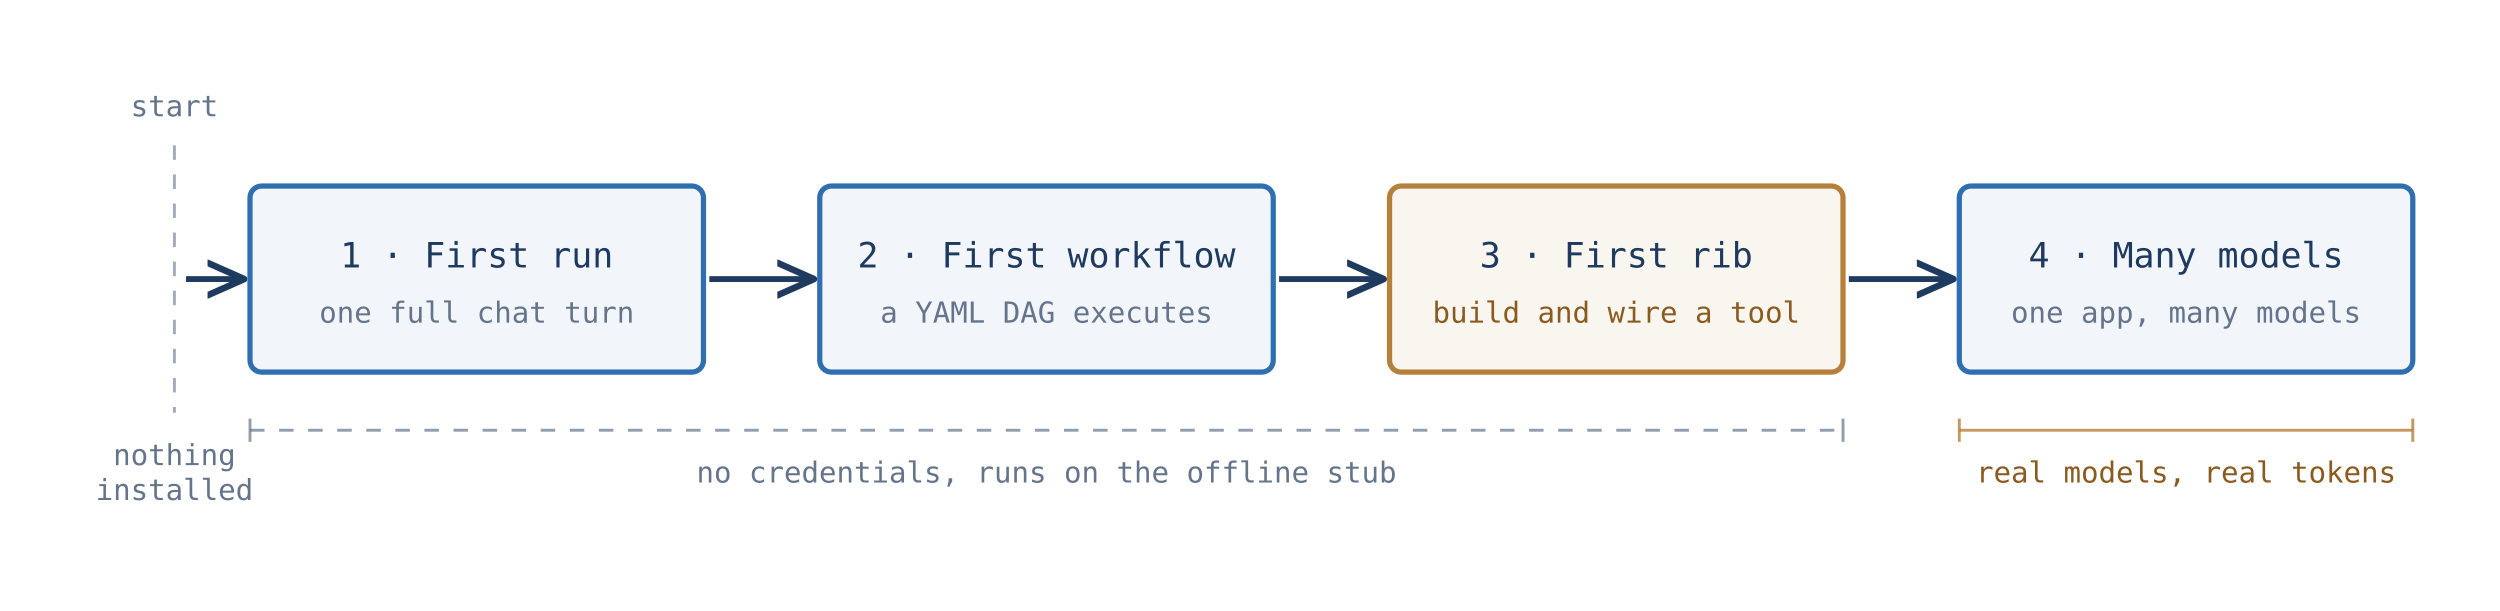
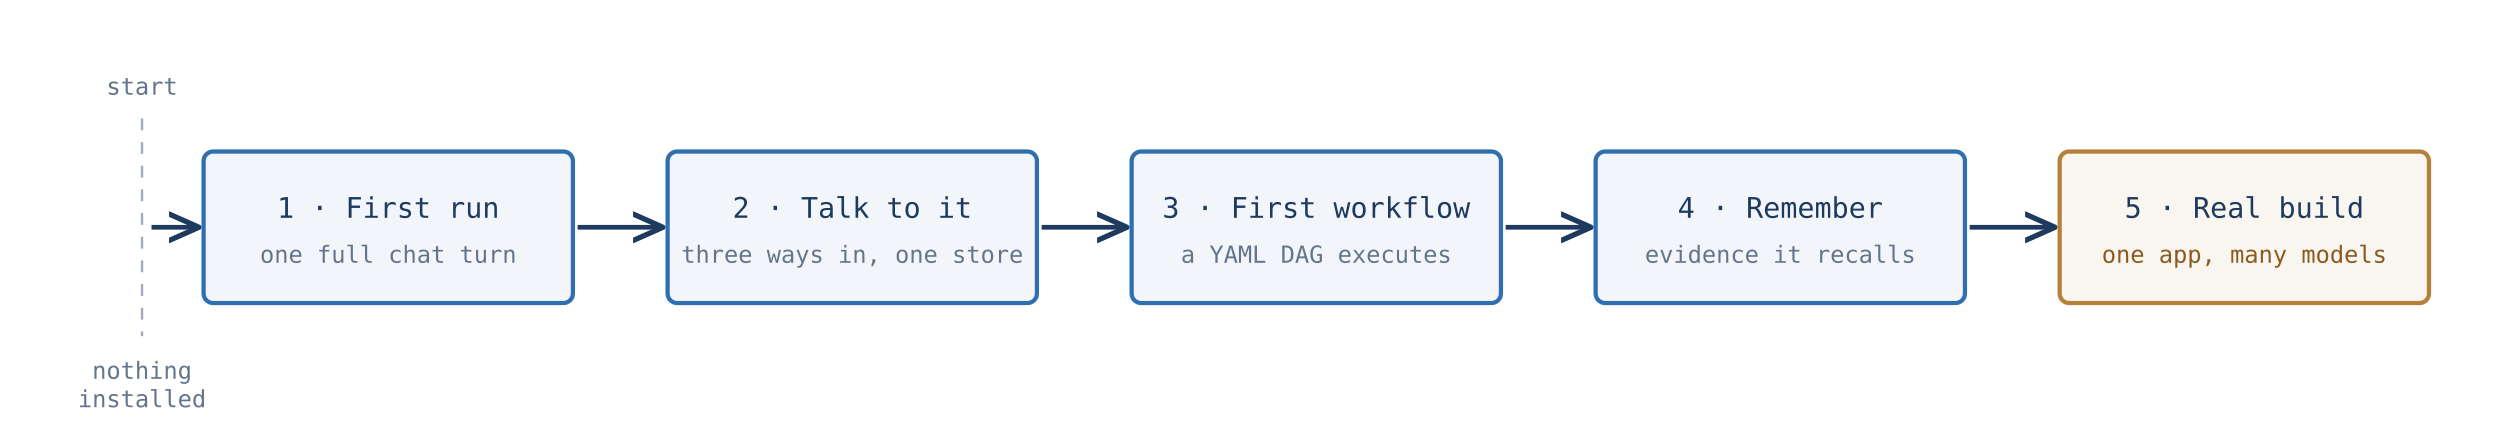
- <svg xmlns="http://www.w3.org/2000/svg" viewBox="0 0 860 210" role="img" aria-label="The four-stop tutorial rail. Starting from nothing installed, the rail runs left to right through four stops: 1 First run (one full chat turn), 2 First workflow (a YAML DAG executes), 3 First rib (build and wire a tool), and 4 Many models (one app, many models). The first three stops run on the offline stub with no credentials; the fourth brings real models.">
+ <svg xmlns="http://www.w3.org/2000/svg" viewBox="0 0 1056 188" role="img" aria-label="The five-stop tutorial rail. Starting from nothing installed, the rail runs left to right through five stops: 1 First run (one full chat turn), 2 Talk to it (three ways in, one store), 3 First workflow (a YAML DAG executes), 4 Remember (evidence it recalls later), and 5 Real build (one app on many models). The final stop is the multi-model graduation build.">
  <defs>
    <style>
      .lbl   { font-family: "Cascadia Code","SF Mono",ui-monospace,Menlo,monospace; }
      .navy  { fill:#1e3a5f; }
      .brass { fill:#8a5a1f; }
      .slate { fill:#64748b; }
    </style>
    <marker id="railarrow" viewBox="0 0 10 10" refX="9" refY="5" markerWidth="7" markerHeight="7" orient="auto-start-reverse">
      <path d="M 0 1 L 9 5 L 0 9" fill="none" stroke="#1e3a5f" stroke-width="1.6" stroke-linecap="round" stroke-linejoin="round" />
    </marker>
  </defs>
  <line x1="60" y1="50" x2="60" y2="142" stroke="#64748b" stroke-width="1" stroke-dasharray="5 5" stroke-opacity="0.6" />
  <text class="lbl slate" x="60" y="40" font-size="10" text-anchor="middle">start</text>
  <text class="lbl slate" x="60" y="160" font-size="10" text-anchor="middle">nothing</text>
  <text class="lbl slate" x="60" y="172" font-size="10" text-anchor="middle">installed</text>
  <line x1="64" y1="96" x2="84" y2="96" stroke="#1e3a5f" stroke-width="2" marker-end="url(#railarrow)" />
  <line x1="244" y1="96" x2="280" y2="96" stroke="#1e3a5f" stroke-width="2" marker-end="url(#railarrow)" />
  <line x1="440" y1="96" x2="476" y2="96" stroke="#1e3a5f" stroke-width="2" marker-end="url(#railarrow)" />
  <line x1="636" y1="96" x2="672" y2="96" stroke="#1e3a5f" stroke-width="2" marker-end="url(#railarrow)" />
+   <line x1="832" y1="96" x2="868" y2="96" stroke="#1e3a5f" stroke-width="2" marker-end="url(#railarrow)" />
  <g>
    <rect x="86" y="64" width="156" height="64" rx="4" fill="#2f6fb0" fill-opacity="0.06" stroke="#2f6fb0" stroke-width="1.8" />
    <text class="lbl navy" x="164" y="92" font-size="12" text-anchor="middle">1 · First run</text>
    <text class="lbl slate" x="164" y="111" font-size="10" text-anchor="middle">one full chat turn</text>
  </g>
  <g>
    <rect x="282" y="64" width="156" height="64" rx="4" fill="#2f6fb0" fill-opacity="0.06" stroke="#2f6fb0" stroke-width="1.8" />
-     <text class="lbl navy" x="360" y="92" font-size="12" text-anchor="middle">2 · First workflow</text>
-     <text class="lbl slate" x="360" y="111" font-size="10" text-anchor="middle">a YAML DAG executes</text>
+     <text class="lbl navy" x="360" y="92" font-size="12" text-anchor="middle">2 · Talk to it</text>
+     <text class="lbl slate" x="360" y="111" font-size="10" text-anchor="middle">three ways in, one store</text>
  </g>
  <g>
-     <rect x="478" y="64" width="156" height="64" rx="4" fill="#b5803a" fill-opacity="0.08" stroke="#b5803a" stroke-width="1.8" />
-     <text class="lbl navy" x="556" y="92" font-size="12" text-anchor="middle">3 · First rib</text>
-     <text class="lbl brass" x="556" y="111" font-size="10" text-anchor="middle">build and wire a tool</text>
+     <rect x="478" y="64" width="156" height="64" rx="4" fill="#2f6fb0" fill-opacity="0.06" stroke="#2f6fb0" stroke-width="1.8" />
+     <text class="lbl navy" x="556" y="92" font-size="12" text-anchor="middle">3 · First workflow</text>
+     <text class="lbl slate" x="556" y="111" font-size="10" text-anchor="middle">a YAML DAG executes</text>
  </g>
  <g>
    <rect x="674" y="64" width="156" height="64" rx="4" fill="#2f6fb0" fill-opacity="0.06" stroke="#2f6fb0" stroke-width="1.8" />
-     <text class="lbl navy" x="752" y="92" font-size="12" text-anchor="middle">4 · Many models</text>
-     <text class="lbl slate" x="752" y="111" font-size="10" text-anchor="middle">one app, many models</text>
+     <text class="lbl navy" x="752" y="92" font-size="12" text-anchor="middle">4 · Remember</text>
+     <text class="lbl slate" x="752" y="111" font-size="10" text-anchor="middle">evidence it recalls</text>
  </g>
-   <line x1="86" y1="148" x2="634" y2="148" stroke="#64748b" stroke-width="1" stroke-dasharray="5 5" stroke-opacity="0.7" />
-   <line x1="86" y1="144" x2="86" y2="152" stroke="#64748b" stroke-width="1" stroke-opacity="0.7" />
-   <line x1="634" y1="144" x2="634" y2="152" stroke="#64748b" stroke-width="1" stroke-opacity="0.7" />
-   <text class="lbl slate" x="360" y="166" font-size="10" text-anchor="middle">no credentials, runs on the offline stub</text>
-   <line x1="674" y1="148" x2="830" y2="148" stroke="#b5803a" stroke-width="1" stroke-opacity="0.8" />
-   <line x1="674" y1="144" x2="674" y2="152" stroke="#b5803a" stroke-width="1" stroke-opacity="0.8" />
-   <line x1="830" y1="144" x2="830" y2="152" stroke="#b5803a" stroke-width="1" stroke-opacity="0.8" />
-   <text class="lbl brass" x="752" y="166" font-size="10" text-anchor="middle">real models, real tokens</text>
+   <g>
+     <rect x="870" y="64" width="156" height="64" rx="4" fill="#b5803a" fill-opacity="0.08" stroke="#b5803a" stroke-width="1.8" />
+     <text class="lbl navy" x="948" y="92" font-size="12" text-anchor="middle">5 · Real build</text>
+     <text class="lbl brass" x="948" y="111" font-size="10" text-anchor="middle">one app, many models</text>
+   </g>
</svg>
